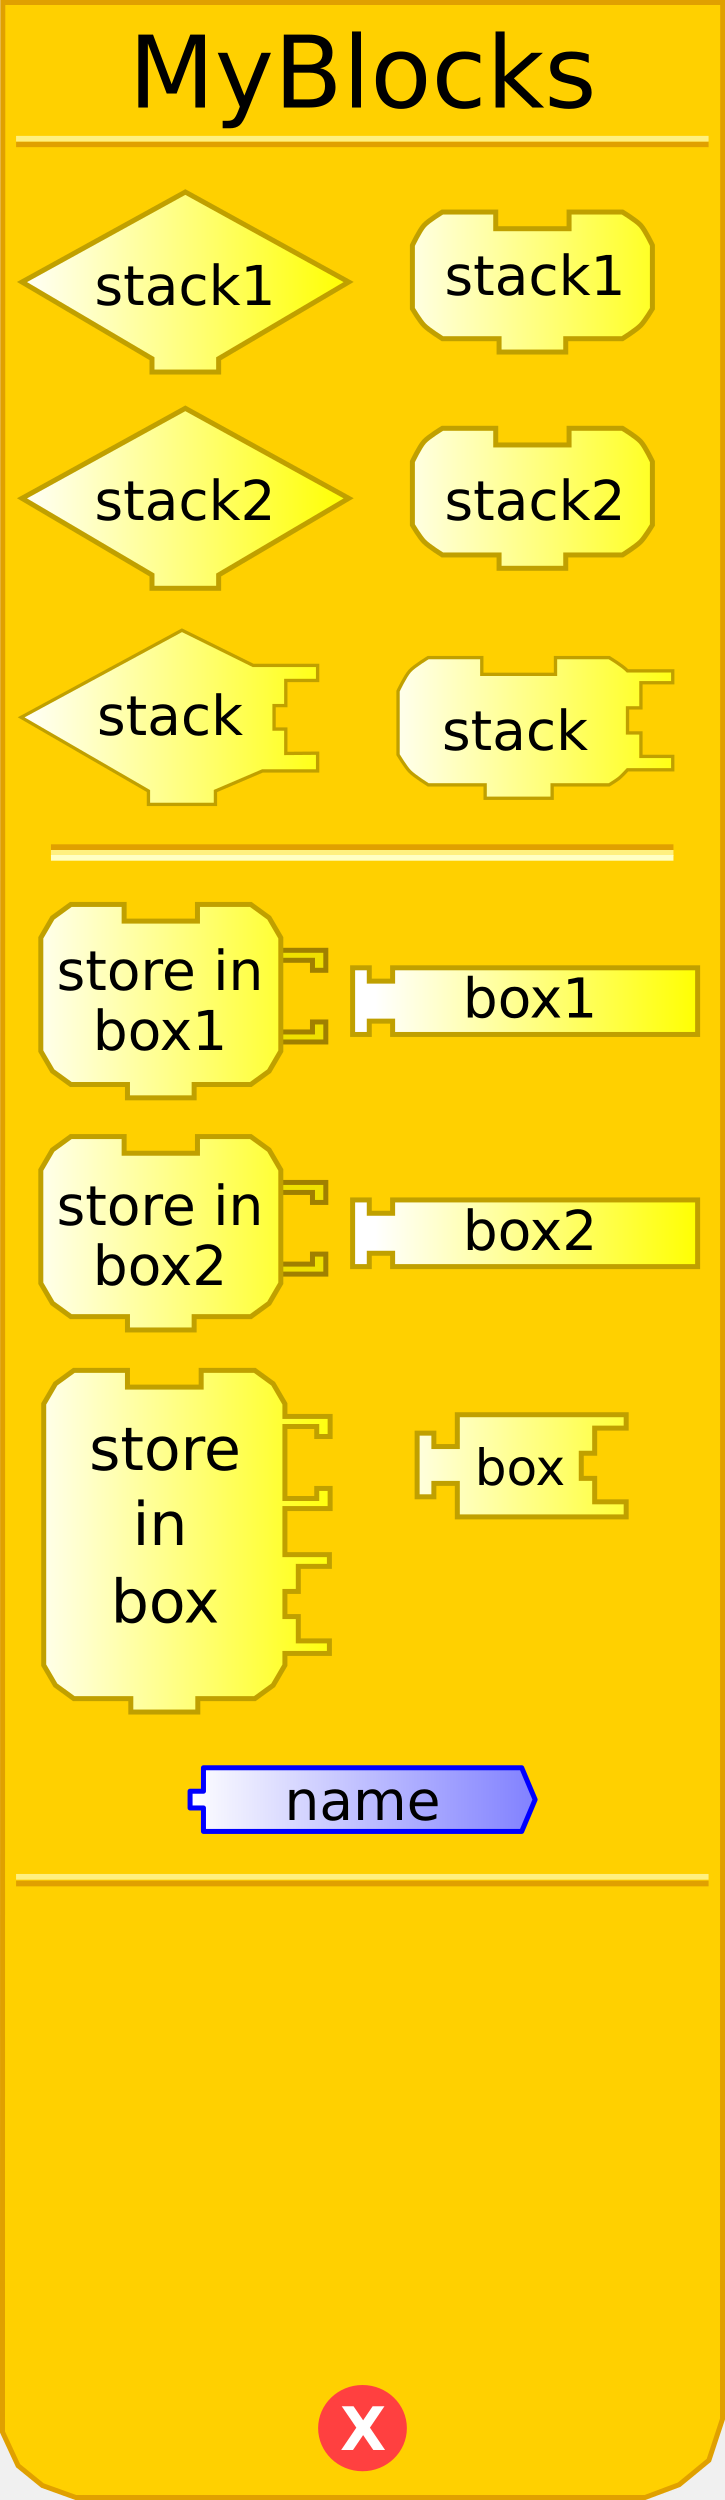
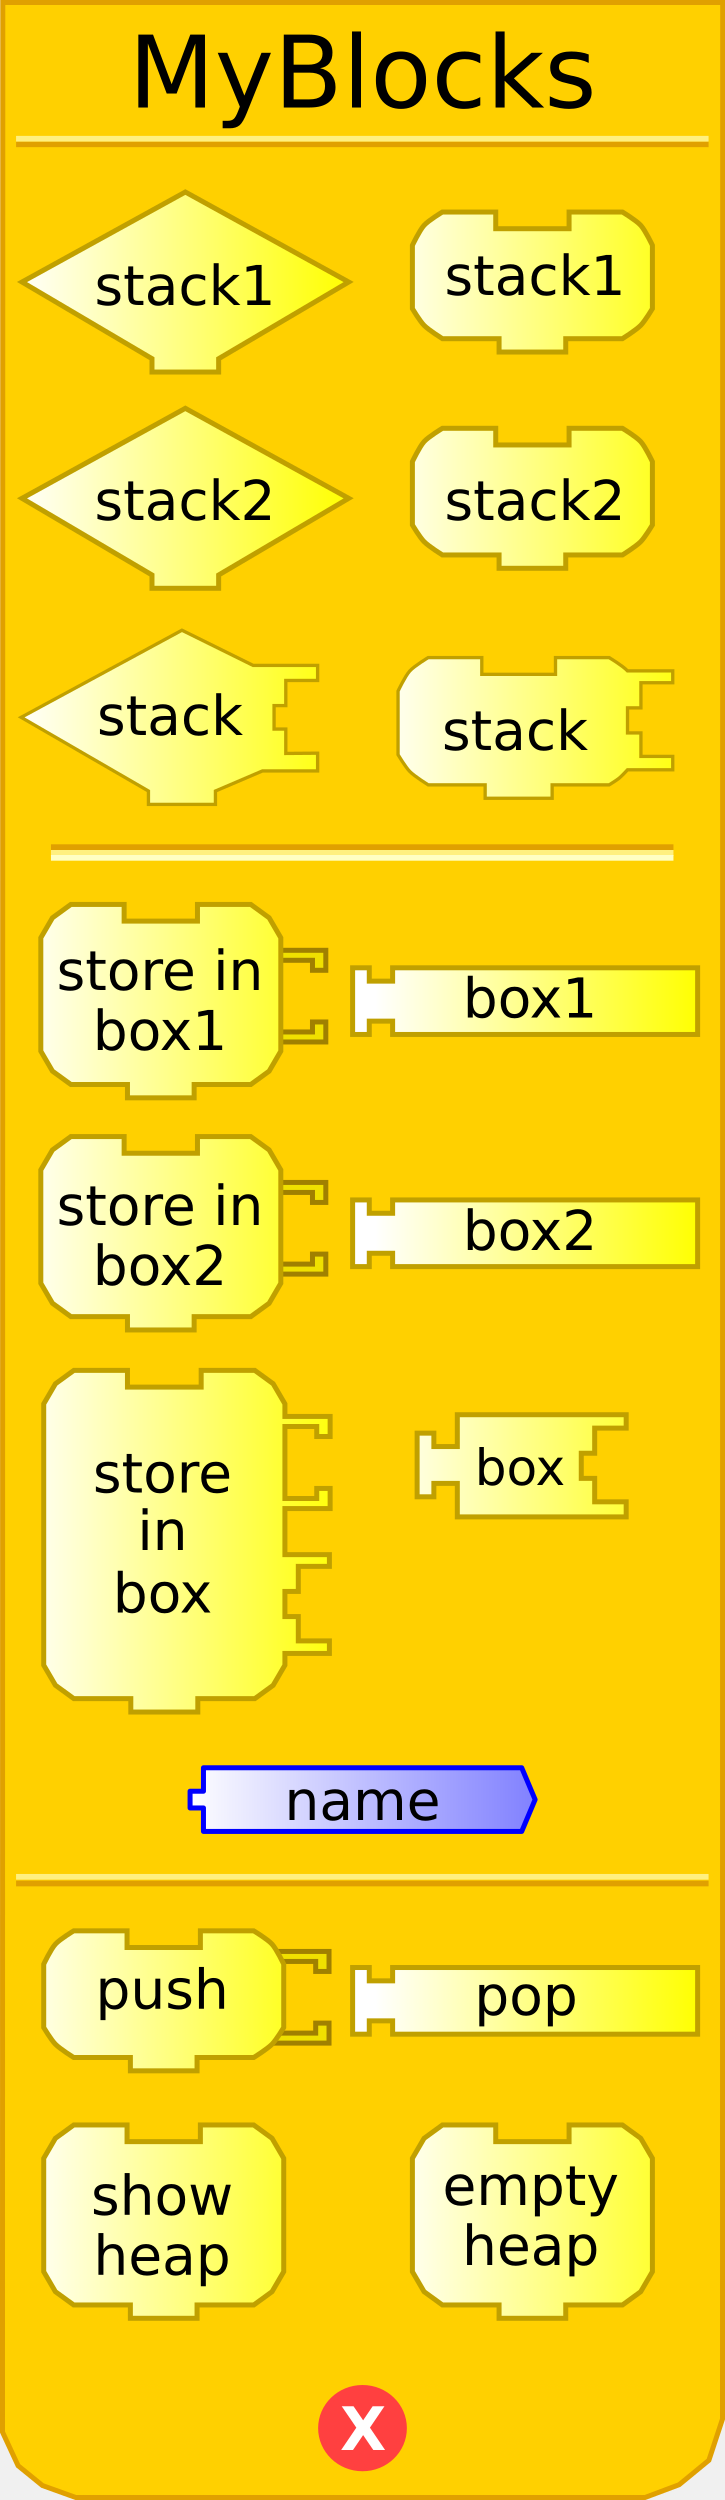
<svg xmlns="http://www.w3.org/2000/svg" xmlns:xlink="http://www.w3.org/1999/xlink" version="1.0" width="145" height="500" id="svg2">
  <defs id="defs4">
    <linearGradient id="linearGradient3712">
      <stop id="stop3714" style="stop-color:#ffffff;stop-opacity:1" offset="0" />
      <stop id="stop3716" style="stop-color:#ffff00;stop-opacity:1" offset="1" />
    </linearGradient>
    <linearGradient x1="3" y1="57" x2="70" y2="57" id="linearGradient4520" xlink:href="#linearGradient3712" gradientUnits="userSpaceOnUse" />
    <linearGradient x1="75" y1="57" x2="140" y2="57" id="linearGradient4521" xlink:href="#linearGradient3712" gradientUnits="userSpaceOnUse" />
    <linearGradient id="linearGradient3886">
      <stop id="stop3888" style="stop-color:#0000ff;stop-opacity:1" offset="0" />
      <stop id="stop3890" style="stop-color:#ffffff;stop-opacity:1" offset="1" />
    </linearGradient>
    <linearGradient x1="210" y1="10.5" x2="0" y2="10.5" id="linearGradient4150" xlink:href="#linearGradient3886" gradientUnits="userSpaceOnUse" gradientTransform="matrix(0.67,0,0,0.67,37.34385,352.882)" />
+     <linearGradient x1="75" y1="57" x2="140" y2="57" id="linearGradient2524" xlink:href="#linearGradient3712" gradientUnits="userSpaceOnUse" gradientTransform="translate(-5.210508,149.5164)" />
+     <linearGradient x1="3" y1="57" x2="70" y2="57" id="linearGradient2542" xlink:href="#linearGradient3712" gradientUnits="userSpaceOnUse" gradientTransform="translate(2.213475,199.482)" />
+     <linearGradient x1="75" y1="57" x2="140" y2="57" id="linearGradient2550" xlink:href="#linearGradient3712" gradientUnits="userSpaceOnUse" gradientTransform="translate(-72.06763,343.6565)" />
+     <linearGradient x1="75" y1="57" x2="140" y2="57" id="linearGradient2576" xlink:href="#linearGradient3712" gradientUnits="userSpaceOnUse" gradientTransform="translate(-72.16603,299.7595)" />
+     <linearGradient x1="75" y1="57" x2="140" y2="57" id="linearGradient2600" xlink:href="#linearGradient3712" gradientUnits="userSpaceOnUse" gradientTransform="translate(-72.16603,299.7595)" />
+     <linearGradient x1="75" y1="57" x2="140" y2="57" id="linearGradient2602" xlink:href="#linearGradient3712" gradientUnits="userSpaceOnUse" gradientTransform="translate(-72.06763,343.6565)" />
+     <linearGradient x1="75" y1="57" x2="140" y2="57" id="linearGradient2604" xlink:href="#linearGradient3712" gradientUnits="userSpaceOnUse" gradientTransform="translate(-5.210508,149.5164)" />
+     <linearGradient x1="3" y1="57" x2="70" y2="57" id="linearGradient2484" xlink:href="#linearGradient3712" gradientUnits="userSpaceOnUse" gradientTransform="translate(0.5825278,244.1055)" />
+     <linearGradient x1="3" y1="57" x2="70" y2="57" id="linearGradient2488" xlink:href="#linearGradient3712" gradientUnits="userSpaceOnUse" gradientTransform="translate(74.3198,244.1055)" />
+     <linearGradient x1="75" y1="57" x2="140" y2="57" id="linearGradient2497" xlink:href="#linearGradient3712" gradientUnits="userSpaceOnUse" gradientTransform="translate(-186.0855,284.0127)" />
  </defs>
-   <path style="fill:#ffd000;fill-opacity:1;stroke:#e0a000;stroke-width:1px;stroke-opacity:1" d="M 0.559,0.5 L 0.497,486.41 L 3.621,493.143 L 8.495,497.107 L 15.156,499.503 L 128.981,499.503 L 135.83,496.939 L 141.779,492.047 L 144.503,483.792 L 144.541,0.5 L 0.559,0.5 z" />
-   <rect width="123.5" height="0.14" x="10.691" y="169.359" id="rect20" style="opacity:1;fill:#ffd000;fill-opacity:1;stroke:#e0a000;stroke-width:1;stroke-opacity:1" />
-   <rect width="123.5" height="0.14" x="10.691" y="170.499" id="rect22" style="opacity:1;fill:#ffd000;fill-opacity:1;stroke:#fff080;stroke-width:1;stroke-opacity:1" />
-   <rect width="123.5" height="0.14" x="10.691" y="171.498" id="rect24" style="opacity:1;fill:#ffd000;fill-opacity:1;stroke:#ffffc4;stroke-width:1;stroke-opacity:1" />
-   <rect width="137.5" height="0.14" x="3.715" y="-28.932" transform="scale(1,-1)" id="rect26" style="opacity:1;fill:#ffd000;fill-opacity:1;stroke:#e0a000;stroke-width:1;stroke-opacity:1" />
-   <rect width="137.5" height="0.14" x="3.715" y="-27.816" transform="scale(1,-1)" id="rect28" style="opacity:1;fill:#ffd000;fill-opacity:1;stroke:#fff080;stroke-width:1;stroke-opacity:1" />
-   <rect width="137.5" height="0.14" x="3.715" y="-376.771" transform="scale(1,-1)" id="rect30" style="opacity:1;fill:#ffd000;fill-opacity:1;stroke:#e0a000;stroke-width:1;stroke-opacity:1" />
-   <rect width="137.5" height="0.14" x="3.715" y="-375.432" transform="scale(1,-1)" id="rect4001" style="opacity:1;fill:#ffd000;fill-opacity:1;stroke:#fff080;stroke-width:1;stroke-opacity:1" />
-   <path style="fill:#ff4040;fill-opacity:1;stroke:#ff4040;stroke-width:1;stroke-opacity:1" cx="71.125" cy="438.375" rx="8.375" ry="8.125" d="M 79.5,438.375 A 8.375,8.125 0 1 1 62.75,438.375 A 8.375,8.125 0 1 1 79.5,438.375 z" transform="translate(1.375,47.25098)" />
+   <path d="M 0.559,0.5 L 0.497,486.41 L 3.621,493.143 L 8.495,497.107 L 15.156,499.503 L 128.981,499.503 L 135.83,496.939 L 141.779,492.047 L 144.503,483.792 L 144.541,0.5 L 0.559,0.5 z" style="fill:#ffd000;fill-opacity:1;stroke:#e0a000;stroke-width:1px;stroke-opacity:1" />
+   <rect width="123.5" height="0.14" x="10.691" y="169.359" style="opacity:1;fill:#ffd000;fill-opacity:1;stroke:#e0a000;stroke-width:1;stroke-opacity:1" />
+   <rect width="123.5" height="0.14" x="10.691" y="170.499" style="opacity:1;fill:#ffd000;fill-opacity:1;stroke:#fff080;stroke-width:1;stroke-opacity:1" />
+   <rect width="123.5" height="0.14" x="10.691" y="171.498" style="opacity:1;fill:#ffd000;fill-opacity:1;stroke:#ffffc4;stroke-width:1;stroke-opacity:1" />
+   <rect width="137.5" height="0.14" x="3.715" y="-28.932" transform="scale(1,-1)" style="opacity:1;fill:#ffd000;fill-opacity:1;stroke:#e0a000;stroke-width:1;stroke-opacity:1" />
+   <rect width="137.5" height="0.14" x="3.715" y="-27.816" transform="scale(1,-1)" style="opacity:1;fill:#ffd000;fill-opacity:1;stroke:#fff080;stroke-width:1;stroke-opacity:1" />
+   <rect width="137.5" height="0.14" x="3.715" y="-376.771" transform="scale(1,-1)" style="opacity:1;fill:#ffd000;fill-opacity:1;stroke:#e0a000;stroke-width:1;stroke-opacity:1" />
+   <rect width="137.5" height="0.14" x="3.715" y="-375.432" transform="scale(1,-1)" style="opacity:1;fill:#ffd000;fill-opacity:1;stroke:#fff080;stroke-width:1;stroke-opacity:1" />
+   <path d="M 79.5,438.375 C 79.5,442.862 75.75,446.5 71.125,446.5 C 66.5,446.5 62.75,442.862 62.75,438.375 C 62.75,433.888 66.5,430.25 71.125,430.25 C 75.75,430.25 79.5,433.888 79.5,438.375 L 79.5,438.375 z" transform="translate(1.375,47.25098)" style="fill:#ff4040;fill-opacity:1;stroke:#ff4040;stroke-width:1;stroke-opacity:1" />
  <text style="font-size:12px;font-variant:normal;font-weight:bold;text-align:start;text-anchor:start;fill:#ffffff;fill-opacity:1;stroke:none;stroke-width:1px;stroke-opacity:1;font-family:Bitstream Vera Sans">
    <tspan x="68" y="490" style="font-size:12px">X</tspan>
  </text>
  <text style="font-size:12px;text-align:center;text-anchor:middle;font-family:Bitstream Vera Sans">
    <tspan x="72.5" y="21.5" style="font-size:20px">MyBlocks</tspan>
  </text>
  <path d="M 69.731,56.403 L 69.731,56.403 L 43.73,71.737 L 43.73,71.737 L 43.73,74.403 L 30.396,74.403 L 30.396,71.737 C 30.396,71.737 4.395,56.403 4.395,56.403 C 4.395,56.403 37.063,38.402 37.063,38.402 C 37.063,38.402 69.731,56.403 69.731,56.403 z" style="fill:url(#linearGradient4520);fill-opacity:1;stroke:#c0a000;stroke-width:1;stroke-opacity:1" />
  <text style="font-size:12px;text-align:center;text-anchor:middle;font-family:Bitstream Vera Sans">
    <tspan x="37" y="61" style="font-size:11px">stack1</tspan>
  </text>
  <path d="M 113.814,42.402 C 124.481,42.402 124.481,42.402 124.481,42.402 C 124.481,42.402 127.236,44.06 128.148,45.069 C 129.08,46.099 130.482,49.069 130.482,49.069 L 130.482,61.736 C 130.482,61.736 129.004,64.199 128.148,65.07 C 127.195,66.04 124.481,67.736 124.481,67.736 L 113.148,67.736 L 113.148,67.736 L 113.148,70.403 L 99.814,70.403 L 99.814,67.736 L 88.48,67.736 C 88.48,67.736 85.766,66.04 84.813,65.07 C 83.957,64.199 82.479,61.736 82.479,61.736 L 82.479,49.069 C 82.479,49.069 83.881,46.099 84.813,45.069 C 85.725,44.06 88.48,42.402 88.48,42.402 L 99.147,42.402 L 99.147,45.735 L 113.814,45.735 L 113.814,42.402 z" style="fill:url(#linearGradient4521);fill-opacity:1;stroke:#c0a000;stroke-width:1;stroke-opacity:1" />
  <text style="font-size:12px;text-align:center;text-anchor:middle;font-family:Bitstream Vera Sans">
    <tspan x="107" y="59" style="font-size:11px">stack1</tspan>
  </text>
-   <path d="M 69.731,99.663 L 69.731,99.663 L 43.73,114.997 L 43.73,114.997 L 43.73,117.664 L 30.396,117.664 L 30.396,114.997 C 30.396,114.997 4.395,99.663 4.395,99.663 C 4.395,99.663 37.063,81.662 37.063,81.662 C 37.063,81.662 69.731,99.663 69.731,99.663 z" id="path51" style="fill:url(#linearGradient4520);fill-opacity:1;stroke:#c0a000;stroke-width:1;stroke-opacity:1" />
+   <path d="M 69.731,99.663 L 69.731,99.663 L 43.73,114.997 L 43.73,114.997 L 43.73,117.664 L 30.396,117.664 L 30.396,114.997 C 30.396,114.997 4.395,99.663 4.395,99.663 C 4.395,99.663 37.063,81.662 37.063,81.662 C 37.063,81.662 69.731,99.663 69.731,99.663 z" style="fill:url(#linearGradient4520);fill-opacity:1;stroke:#c0a000;stroke-width:1;stroke-opacity:1" />
  <text style="font-size:12px;text-align:center;text-anchor:middle;font-family:Bitstream Vera Sans">
    <tspan x="37" y="104" style="font-size:11px">stack2</tspan>
  </text>
  <path d="M 113.814,85.663 C 124.481,85.663 124.481,85.663 124.481,85.663 C 124.481,85.663 127.236,87.32 128.148,88.329 C 129.08,89.36 130.482,92.33 130.482,92.33 L 130.482,104.997 C 130.482,104.997 129.004,107.46 128.148,108.33 C 127.195,109.301 124.481,110.997 124.481,110.997 L 113.148,110.997 L 113.148,110.997 L 113.148,113.664 L 99.814,113.664 L 99.814,110.997 L 88.48,110.997 C 88.48,110.997 85.766,109.301 84.813,108.33 C 83.957,107.46 82.479,104.997 82.479,104.997 L 82.479,92.33 C 82.479,92.33 83.881,89.36 84.813,88.329 C 85.725,87.32 88.48,85.663 88.48,85.663 L 99.147,85.663 L 99.147,88.996 L 113.814,88.996 L 113.814,85.663 z" style="fill:url(#linearGradient4521);fill-opacity:1;stroke:#c0a000;stroke-width:1;stroke-opacity:1" />
  <text style="font-size:12px;text-align:center;text-anchor:middle;font-family:Bitstream Vera Sans">
    <tspan x="107" y="104" style="font-size:11px">stack2</tspan>
  </text>
  <path d="M 36.388,126.046 L 4.228,143.466 L 29.688,158.206 L 29.688,160.886 L 43.088,160.886 L 43.088,158.206 L 52.489,154.186 L 63.523,154.186 L 63.523,150.636 L 57.158,150.687 L 57.158,145.811 L 54.813,145.811 L 54.813,141.121 L 57.158,141.121 L 57.158,136.096 L 63.523,136.096 L 63.523,133.081 L 50.617,133.081 L 36.388,126.046 z" style="fill:url(#linearGradient4520);fill-opacity:1;stroke:#c0a000;stroke-width:0.667;stroke-miterlimit:4;stroke-dasharray:none;stroke-opacity:1" />
  <text style="font-size:12px;text-align:center;text-anchor:middle;font-family:Bitstream Vera Sans">
    <tspan x="34" y="147" style="font-size:11px">stack</tspan>
  </text>
  <path d="M 85.639,131.517 C 85.639,131.517 82.871,133.183 81.954,134.197 C 81.018,135.233 79.609,138.217 79.609,138.217 L 79.609,150.947 C 79.609,150.947 81.094,153.422 81.954,154.297 C 82.912,155.272 85.639,156.977 85.639,156.977 L 97.029,156.977 L 97.029,159.657 L 110.429,159.657 L 110.429,156.977 L 121.819,156.977 C 121.819,156.977 123.274,156.09 123.829,155.637 C 124.387,155.18 125.504,153.962 125.504,153.962 L 134.549,153.962 L 134.549,151.282 L 128.184,151.282 L 128.184,146.592 L 125.504,146.592 L 125.504,141.567 L 128.184,141.567 L 128.184,136.542 L 134.549,136.542 L 134.549,134.176 L 125.504,134.176 C 124.57,133.16 121.819,131.517 121.819,131.517 C 121.819,131.517 121.819,131.517 111.099,131.517 L 111.099,134.867 L 96.359,134.867 L 96.359,131.517 L 85.639,131.517 z" style="fill:url(#linearGradient4521);fill-opacity:1;stroke:#c0a000;stroke-width:0.667;stroke-miterlimit:4;stroke-dasharray:none;stroke-opacity:1" />
  <text style="font-size:12px;text-align:center;text-anchor:middle;font-family:Bitstream Vera Sans">
    <tspan x="103" y="150" style="font-size:11px">stack</tspan>
  </text>
  <g transform="matrix(0.6667,0,0,0.6667,7.492882,186.0591)">
    <path d="M 70,6 L 86.5,6 L 86.5,12 L 82.5,12 L 82.5,9 L 72,9" style="fill:#f0e000;fill-opacity:1;stroke:#a08000;stroke-width:1.5;stroke-opacity:1" />
    <path d="M 70,33.5 L 86.5,33.5 L 86.5,27.5 L 82.5,27.5 L 82.5,30.5 L 72,30.5" style="fill:#f0e000;fill-opacity:1;stroke:#a08000;stroke-width:1.5;stroke-opacity:1" />
  </g>
  <path d="M 39.494,180.892 C 50.162,180.892 50.162,180.892 50.162,180.892 L 53.829,183.559 L 56.162,187.559 L 56.162,210.227 L 53.829,214.227 L 50.162,216.894 L 38.828,216.894 L 38.828,216.894 L 38.828,219.561 L 25.494,219.561 L 25.494,216.894 L 14.16,216.894 L 10.493,214.227 L 8.16,210.227 L 8.16,187.559 L 10.493,183.559 L 14.16,180.892 L 24.827,180.892 L 24.827,184.226 L 39.494,184.226 L 39.494,180.892 z" style="fill:url(#linearGradient4520);fill-opacity:1;stroke:#c0a000;stroke-width:1;stroke-opacity:1" />
  <text style="font-size:12px;text-align:center;text-anchor:middle;font-family:Bitstream Vera Sans">
    <tspan x="32" y="198" style="font-size:11px">store in</tspan>
  </text>
  <text style="font-size:12px;text-align:center;text-anchor:middle;font-family:Bitstream Vera Sans">
    <tspan x="32" y="210" style="font-size:11px">box1</tspan>
  </text>
  <path d="M 70.523,193.559 L 73.856,193.559 L 73.856,196.226 L 78.523,196.226 L 78.523,193.559 L 139.526,193.559 L 139.526,206.893 L 78.523,206.893 L 78.523,204.227 L 73.856,204.227 L 73.856,206.893 L 70.523,206.893 L 70.523,193.559 z" style="fill:url(#linearGradient4521);fill-opacity:1;stroke:#c0a000;stroke-width:1;stroke-opacity:1" />
  <text style="font-size:12px;text-align:center;text-anchor:middle;font-family:Bitstream Vera Sans">
    <tspan x="106" y="203.5" style="font-size:11px">box1</tspan>
  </text>
  <g transform="matrix(0.6667,0,0,0.6667,7.492882,232.4863)">
    <path d="M 70,6 L 86.5,6 L 86.5,12 L 82.5,12 L 82.5,9 L 72,9" style="fill:#f0e000;fill-opacity:1;stroke:#a08000;stroke-width:1.5;stroke-opacity:1" />
    <path d="M 70,33.5 L 86.5,33.5 L 86.5,27.5 L 82.5,27.5 L 82.5,30.5 L 72,30.5" style="fill:#f0e000;fill-opacity:1;stroke:#a08000;stroke-width:1.5;stroke-opacity:1" />
  </g>
  <path d="M 39.494,227.319 C 50.162,227.319 50.162,227.319 50.162,227.319 L 53.829,229.986 L 56.162,233.986 L 56.162,256.654 L 53.829,260.654 L 50.162,263.321 L 38.828,263.321 L 38.828,263.321 L 38.828,265.988 L 25.494,265.988 L 25.494,263.321 L 14.16,263.321 L 10.493,260.654 L 8.16,256.654 L 8.16,233.986 L 10.493,229.986 L 14.16,227.319 L 24.827,227.319 L 24.827,230.653 L 39.494,230.653 L 39.494,227.319 z" style="fill:url(#linearGradient4520);fill-opacity:1;stroke:#c0a000;stroke-width:1;stroke-opacity:1" />
  <text style="font-size:12px;text-align:center;text-anchor:middle;font-family:Bitstream Vera Sans">
    <tspan x="32" y="245" style="font-size:11px">store in</tspan>
  </text>
  <text style="font-size:12px;text-align:center;text-anchor:middle;font-family:Bitstream Vera Sans">
    <tspan x="32" y="257" style="font-size:11px">box2</tspan>
  </text>
  <path d="M 70.523,239.987 L 73.856,239.987 L 73.856,242.653 L 78.523,242.653 L 78.523,239.987 L 139.526,239.987 L 139.526,253.321 L 78.523,253.321 L 78.523,250.654 L 73.856,250.654 L 73.856,253.321 L 70.523,253.321 L 70.523,239.987 z" style="fill:url(#linearGradient4521);fill-opacity:1;stroke:#c0a000;stroke-width:1;stroke-opacity:1" />
  <text style="font-size:12px;text-align:center;text-anchor:middle;font-family:Bitstream Vera Sans">
    <tspan x="106" y="250" style="font-size:11px">box2</tspan>
  </text>
  <path d="M 14.772,274.073 C 13.544,274.966 12.315,275.86 11.087,276.753 C 10.305,278.093 9.524,279.433 8.742,280.773 L 8.742,333.033 C 9.524,334.373 10.305,335.713 11.087,337.053 C 12.315,337.946 13.544,338.84 14.772,339.733 L 26.162,339.733 L 26.162,342.413 L 39.562,342.413 L 39.562,339.733 L 50.952,339.733 C 52.18,338.84 53.409,337.946 54.637,337.053 C 55.419,335.713 56.2,334.373 56.982,333.033 L 56.982,330.688 L 61.316,330.688 L 65.881,330.688 L 65.881,328.175 L 59.662,328.175 L 59.662,323.318 L 56.982,323.318 L 56.982,318.293 L 59.662,318.293 L 59.662,313.268 L 65.881,313.268 L 65.881,310.923 L 56.982,310.923 L 56.982,301.71 L 66.027,301.71 L 66.027,297.69 L 63.347,297.69 L 63.347,299.7 L 56.982,299.7 L 56.982,285.295 L 63.347,285.295 L 63.347,287.305 L 66.027,287.305 L 66.027,283.285 L 56.982,283.285 L 56.982,280.773 C 56.2,279.433 55.419,278.093 54.637,276.753 C 53.409,275.86 52.18,274.966 50.952,274.073 C 50.952,274.073 50.952,274.073 40.232,274.073 L 40.232,277.423 L 25.492,277.423 L 25.492,274.073 L 14.772,274.073 z" style="fill:url(#linearGradient4520);fill-opacity:1;stroke:#c0a000;stroke-width:1;stroke-miterlimit:4;stroke-dasharray:none;stroke-opacity:1" />
  <text style="font-size:12px;text-align:center;text-anchor:middle;font-family:Bitstream Vera Sans">
-     <tspan x="33" y="294" style="font-size:12px">store</tspan>
+     <tspan x="32.5" y="298.5" style="font-size:11px">store</tspan>
  </text>
  <text style="font-size:12px;text-align:center;text-anchor:middle;font-family:Bitstream Vera Sans">
-     <tspan x="32" y="309" style="font-size:12px">in</tspan>
+     <tspan x="32.5" y="310" style="font-size:11px">in</tspan>
  </text>
  <text style="font-size:12px;text-align:center;text-anchor:middle;font-family:Bitstream Vera Sans">
-     <tspan x="33" y="324.5" style="font-size:12px">box</tspan>
+     <tspan x="32.5" y="322.5" style="font-size:11px">box</tspan>
  </text>
  <path d="M 91.464,282.944 L 91.464,289.309 L 86.774,289.309 L 86.774,286.629 L 83.424,286.629 L 83.424,299.359 L 86.774,299.359 L 86.774,296.679 L 91.464,296.679 L 91.464,303.379 L 125.236,303.379 L 125.236,300.364 L 118.934,300.364 L 118.934,295.674 L 116.254,295.674 L 116.254,290.649 L 118.934,290.649 L 118.934,285.624 L 125.236,285.624 L 125.236,282.944 L 91.464,282.944 z" style="fill:url(#linearGradient4521);fill-opacity:1;stroke:#c0a000;stroke-width:1;stroke-miterlimit:4;stroke-dasharray:none;stroke-opacity:1" />
  <text style="font-size:10px;text-align:center;text-anchor:middle;font-family:Bitstream Vera Sans">
    <tspan x="104" y="297" style="font-size:10px">box</tspan>
  </text>
-   <g id="g2570">
+   <g>
    <path d="M 40.694,353.552 L 40.694,358.242 L 38.014,358.242 L 38.014,361.592 L 40.694,361.592 L 40.694,366.282 L 104.344,366.282 L 107.024,359.917 L 104.344,353.552 L 40.694,353.552 z" style="fill:url(#linearGradient4150);fill-opacity:1;fill-rule:nonzero;stroke:#0000ff;stroke-width:1;stroke-linejoin:round;stroke-miterlimit:4;stroke-dasharray:none;stroke-opacity:1" />
    <text style="font-size:12px;text-align:center;text-anchor:middle;font-family:Bitstream Vera Sans">
      <tspan x="72.5" y="364" style="font-size:11px">name</tspan>
    </text>
  </g>
+   <g transform="translate(-1.571244,0.74717)">
+     <g transform="matrix(0.6667,0,0,0.6667,9.706356,385.5411)">
+       <path d="M 70,6 L 86.5,6 L 86.5,12 L 82.5,12 L 82.5,9 L 72,9" style="fill:#f0e000;fill-opacity:1;stroke:#a08000;stroke-width:1.5;stroke-opacity:1" />
+       <path d="M 70,33.5 L 86.5,33.5 L 86.5,27.5 L 82.5,27.5 L 82.5,30.5 L 72,30.5" style="fill:#f0e000;fill-opacity:1;stroke:#a08000;stroke-width:1.5;stroke-opacity:1" />
+     </g>
+     <path d="M 41.648,385.422 C 52.315,385.422 52.315,385.422 52.315,385.422 C 52.315,385.422 55.07,387.08 55.982,388.089 C 56.914,389.12 58.316,392.089 58.316,392.089 L 58.316,404.756 C 58.316,404.756 56.838,407.219 55.982,408.09 C 55.029,409.06 52.315,410.757 52.315,410.757 L 40.982,410.757 L 40.982,410.757 L 40.982,413.424 L 27.648,413.424 L 27.648,410.757 L 16.314,410.757 C 16.314,410.757 13.6,409.06 12.647,408.09 C 11.791,407.219 10.313,404.756 10.313,404.756 L 10.313,392.089 C 10.313,392.089 11.715,389.12 12.647,388.089 C 13.559,387.08 16.314,385.422 16.314,385.422 L 26.981,385.422 L 26.981,388.756 L 41.648,388.756 L 41.648,385.422 z" style="fill:url(#linearGradient2600);fill-opacity:1;stroke:#c0a000;stroke-width:1;stroke-opacity:1" />
+     <text style="font-size:12px;text-align:center;text-anchor:middle;font-family:Bitstream Vera Sans">
+       <tspan x="34" y="401" style="font-size:11px">push</tspan>
+     </text>
+   </g>
+   <g transform="translate(5.210508,4)">
+     <path d="M 65.312,389.503 L 68.646,389.503 L 68.646,392.17 L 73.312,392.17 L 73.312,389.503 L 134.315,389.503 L 134.315,402.837 L 73.312,402.837 L 73.312,400.17 L 68.646,400.17 L 68.646,402.837 L 65.312,402.837 L 65.312,389.503 z" style="fill:url(#linearGradient2604);fill-opacity:1;stroke:#c0a000;stroke-width:1;stroke-opacity:1" />
+     <text style="font-size:12px;text-align:center;text-anchor:middle;font-family:Bitstream Vera Sans">
+       <tspan x="100" y="399" style="font-size:11px">pop</tspan>
+     </text>
+   </g>
+   <path d="M 40.077,424.998 C 50.744,424.998 50.744,424.998 50.744,424.998 L 54.411,427.664 L 56.745,431.665 L 56.745,454.332 L 54.411,458.333 L 50.744,460.999 L 39.41,460.999 L 39.41,460.999 L 39.41,463.666 L 26.076,463.666 L 26.076,460.999 L 14.742,460.999 L 11.076,458.333 L 8.742,454.332 L 8.742,431.665 L 11.076,427.664 L 14.742,424.998 L 25.41,424.998 L 25.41,428.331 L 40.077,428.331 L 40.077,424.998 z" style="fill:url(#linearGradient2484);fill-opacity:1;stroke:#c0a000;stroke-width:1;stroke-opacity:1" />
+   <g transform="translate(-0.5838651,1.966339)">
+     <text style="font-size:12px;text-align:center;text-anchor:middle;font-family:Bitstream Vera Sans">
+       <tspan x="33" y="441" style="font-size:11px">show</tspan>
+     </text>
+     <text style="font-size:12px;text-align:center;text-anchor:middle;font-family:Bitstream Vera Sans">
+       <tspan x="33" y="453" style="font-size:11px">heap</tspan>
+     </text>
+   </g>
+   <path d="M 113.814,424.998 C 124.481,424.998 124.481,424.998 124.481,424.998 L 128.148,427.664 L 130.482,431.665 L 130.482,454.332 L 128.148,458.333 L 124.481,460.999 L 113.148,460.999 L 113.148,460.999 L 113.148,463.666 L 99.814,463.666 L 99.814,460.999 L 88.48,460.999 L 84.813,458.333 L 82.479,454.332 L 82.479,431.665 L 84.813,427.664 L 88.48,424.998 L 99.147,424.998 L 99.147,428.331 L 113.814,428.331 L 113.814,424.998 z" style="fill:url(#linearGradient2488);fill-opacity:1;stroke:#c0a000;stroke-width:1;stroke-opacity:1" />
+   <g transform="translate(1.14223,0)">
+     <text style="font-size:12px;text-align:center;text-anchor:middle;font-family:Bitstream Vera Sans">
+       <tspan x="105" y="441" style="font-size:11px">empty</tspan>
+     </text>
+     <text style="font-size:12px;text-align:center;text-anchor:middle;font-family:Bitstream Vera Sans">
+       <tspan x="105" y="453" style="font-size:11px">heap</tspan>
+     </text>
+   </g>
</svg>
